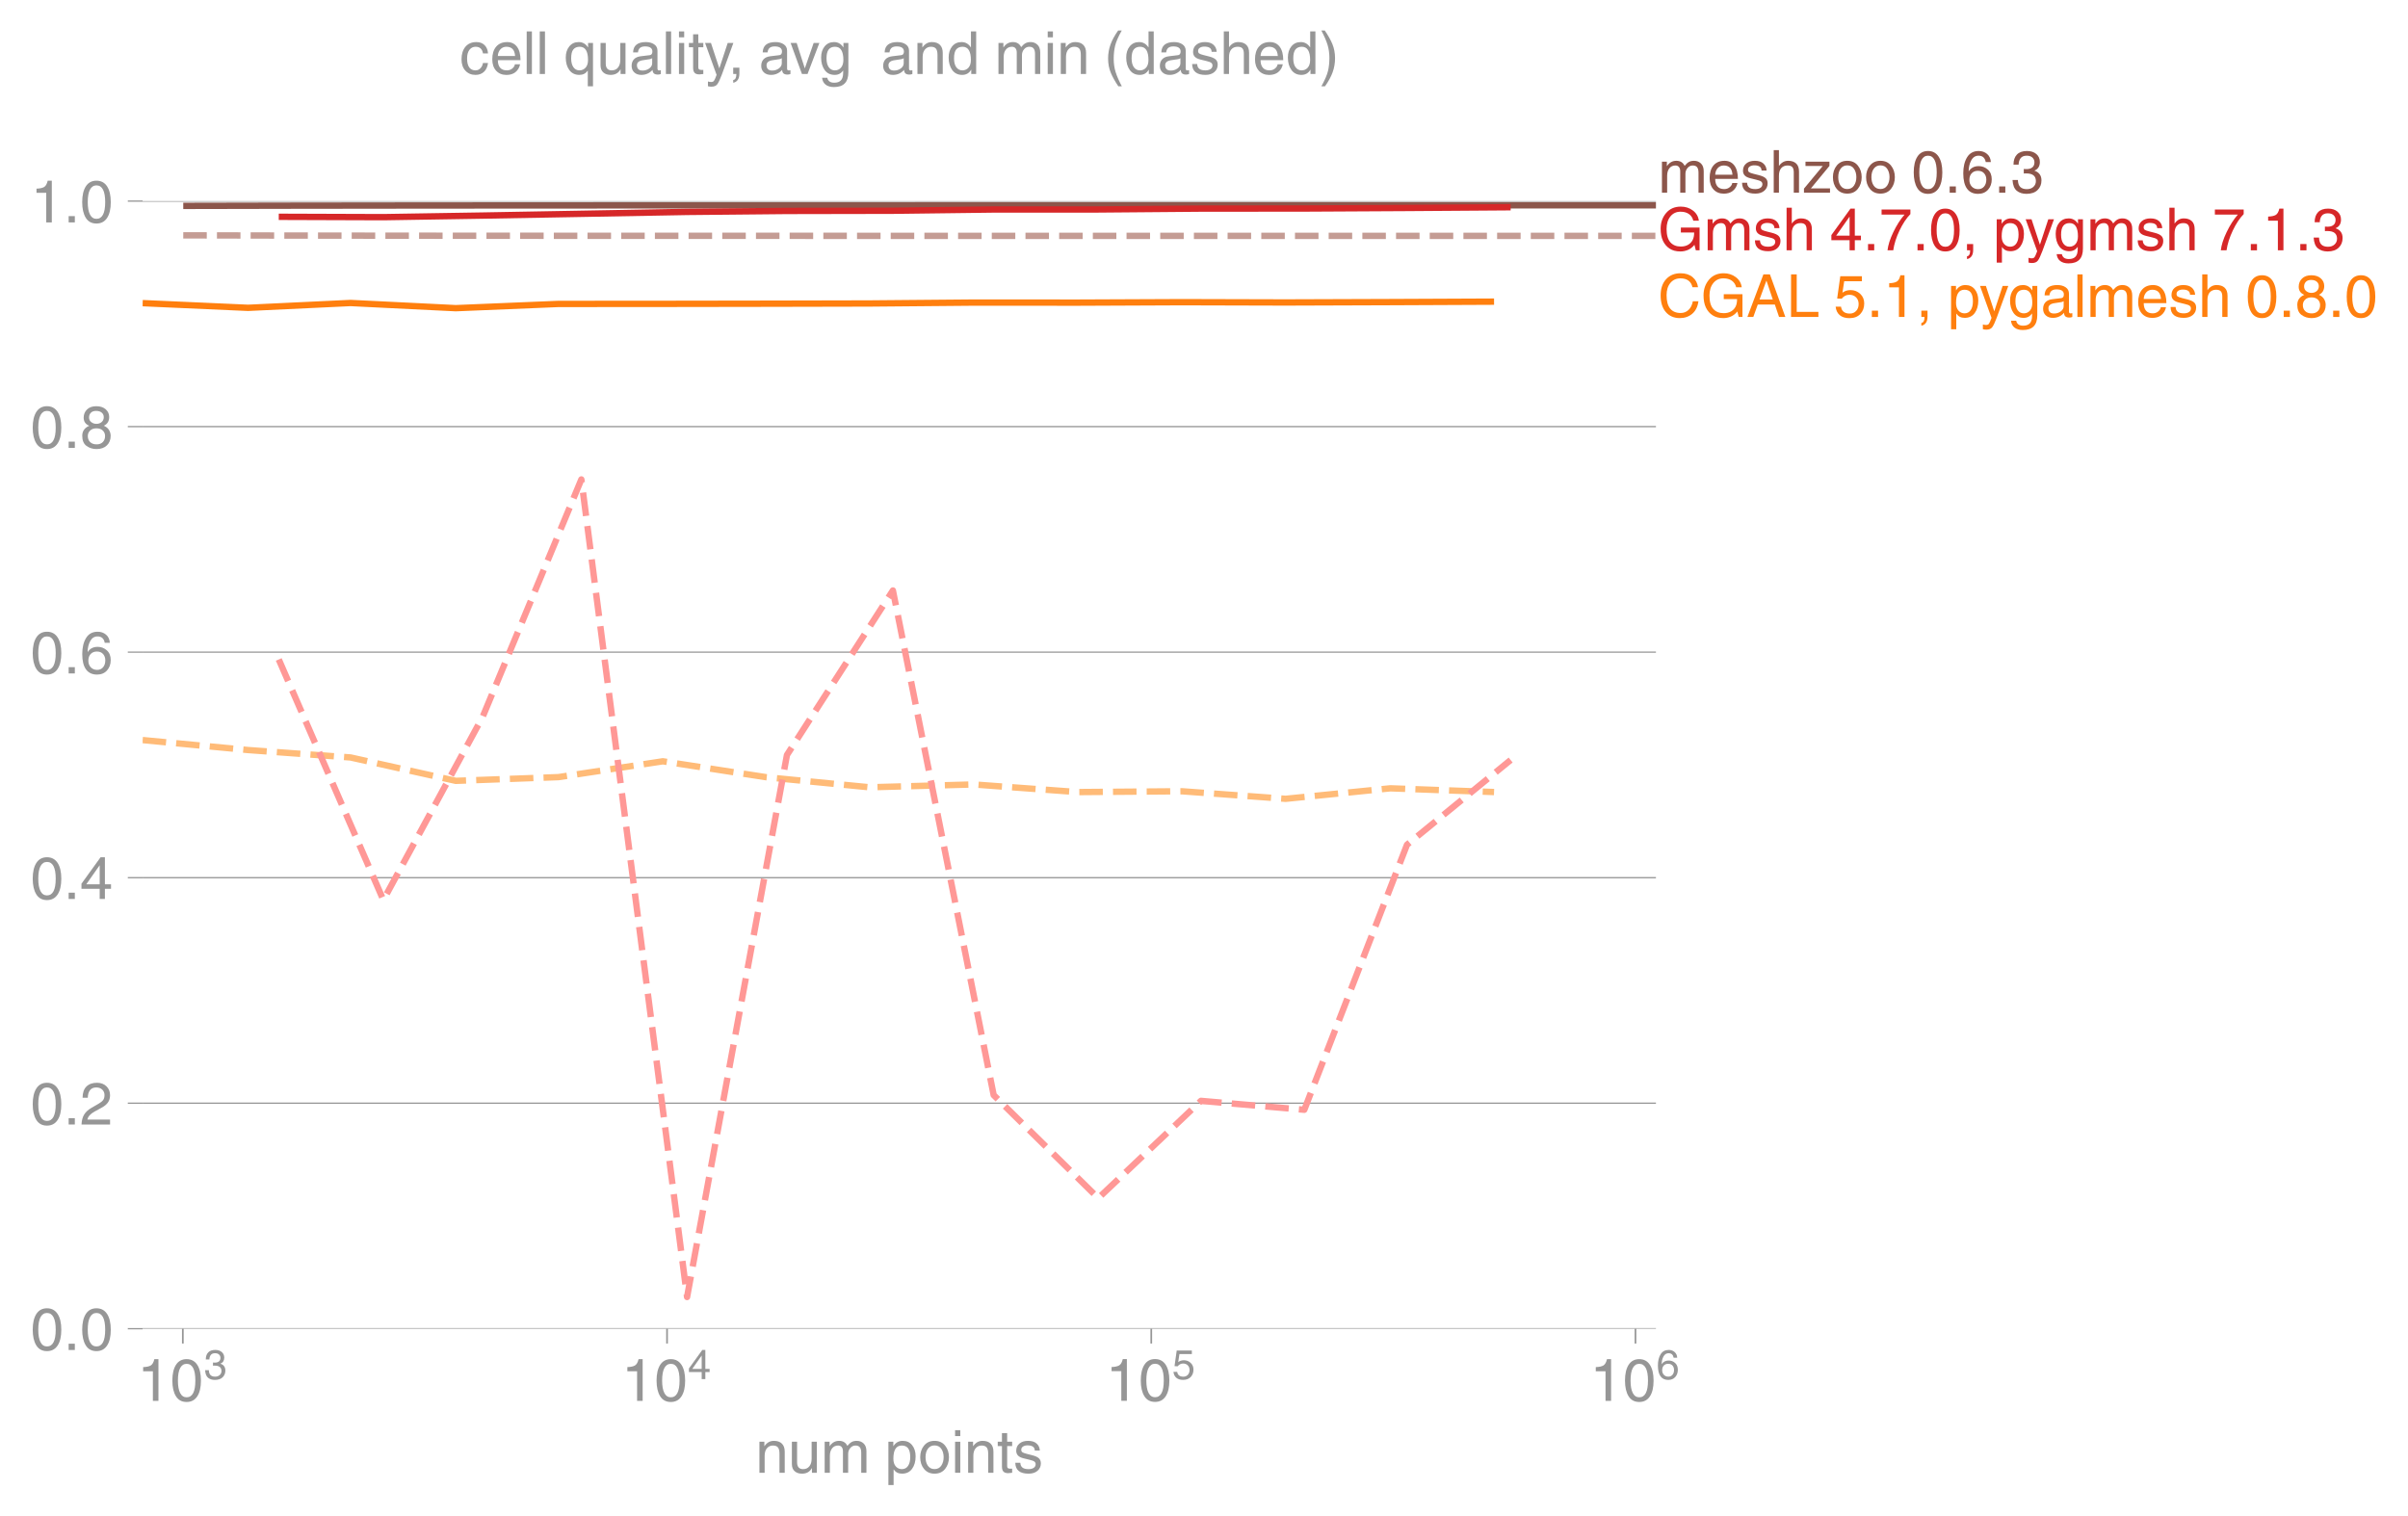
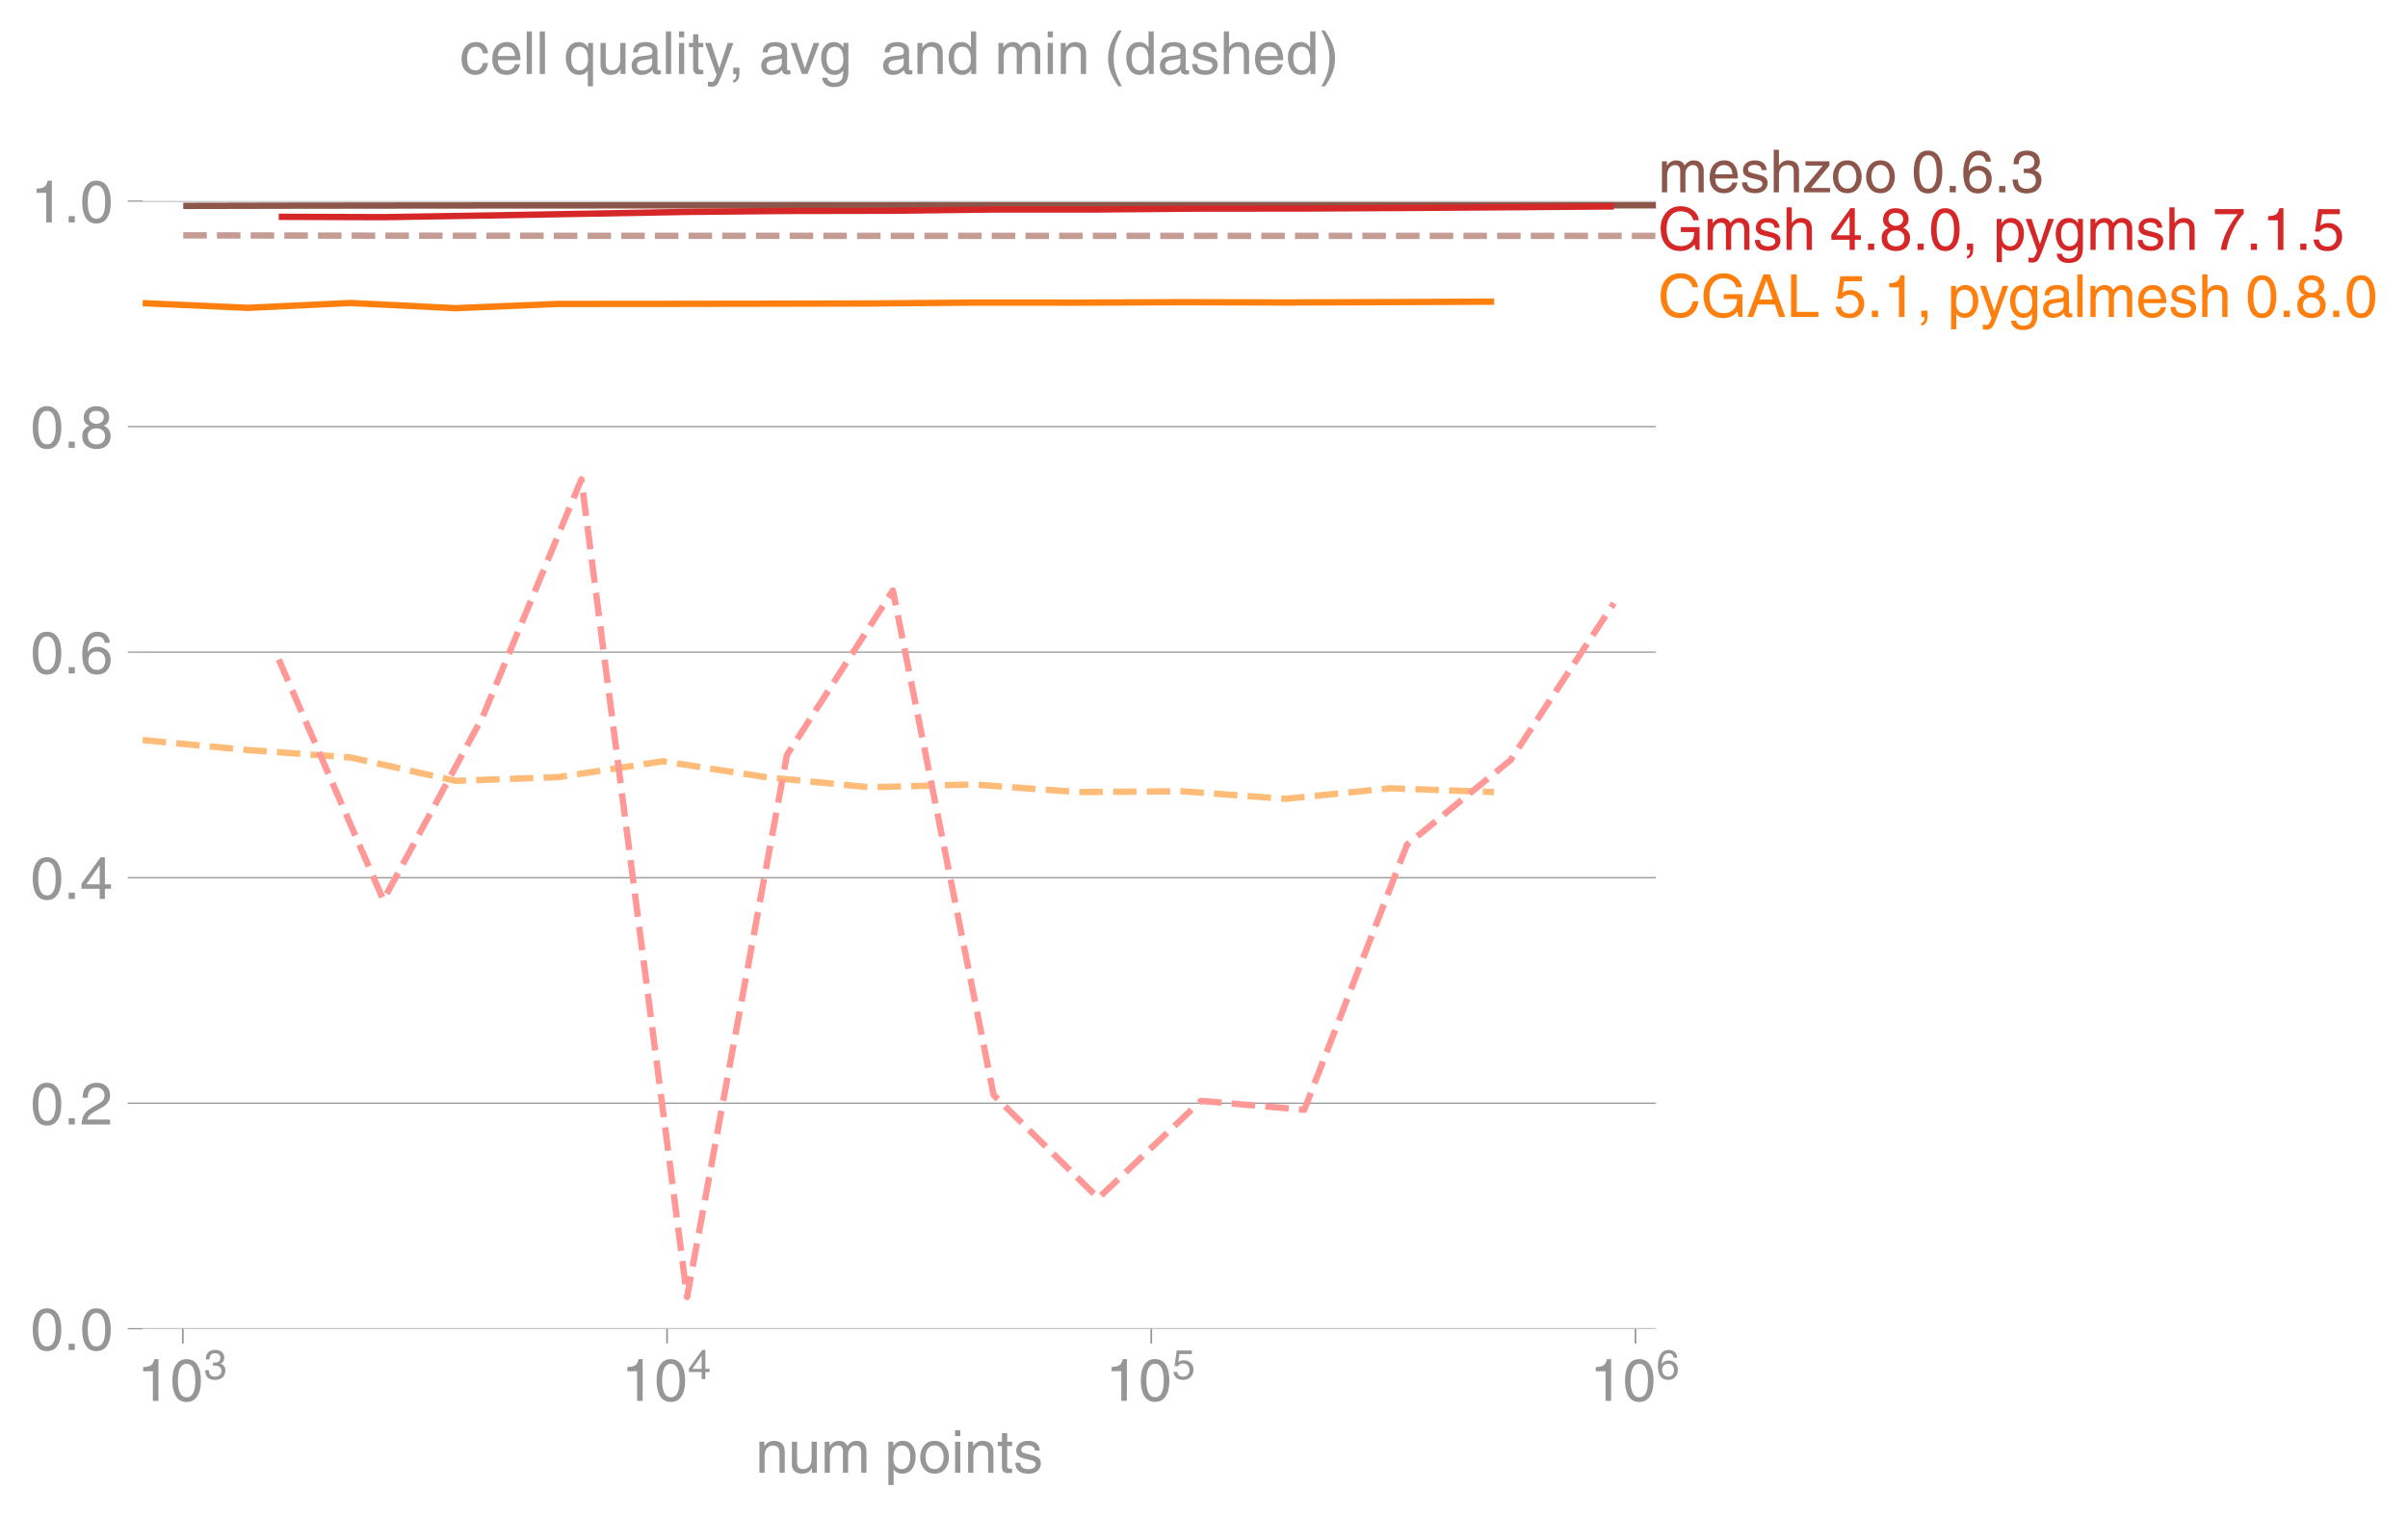
<svg xmlns="http://www.w3.org/2000/svg" xmlns:xlink="http://www.w3.org/1999/xlink" height="476.892" viewBox="0 0 568.256 357.669" width="757.675">
  <defs>
    <style>*{stroke-linecap:butt;stroke-linejoin:round}</style>
  </defs>
  <g id="figure_1">
    <path d="M0 357.67h568.256V0H0z" fill="none" id="patch_1" />
    <g id="axes_1">
      <path d="M33.66 313.574h357.12V47.462H33.66z" fill="none" id="patch_2" />
      <g id="matplotlib.axis_1">
        <g id="xtick_1">
          <g id="line2d_1">
            <defs>
-               <path d="M0 0v3.5" id="mf01b712de9" stroke="#969696" stroke-width=".4" />
-             </defs>
-             <use x="43.146" xlink:href="#mf01b712de9" y="313.574" fill="#969696" stroke="#969696" stroke-width=".4" />
+               <path d="M0 0v3.5" id="m7c59105818" stroke="#969696" stroke-width=".4" />
+             </defs>
+             <use x="43.146" xlink:href="#m7c59105818" y="313.574" fill="#969696" stroke="#969696" stroke-width=".4" />
          </g>
          <g transform="matrix(.14 0 0 -.14 32.366 330.623)" fill="#969696" id="text_1">
            <defs>
              <path d="M35.89 0h-9.374v49.906H10.109v6.985q8.594.28 12.782 2.75Q27.094 62.109 29 70.313h6.89z" id="HelveticaWorld-Regular-49" />
              <path d="M42.484 34.188q0 14.109-3.734 21.156-3.734 7.062-10.969 7.062-7.078 0-10.89-7.062-3.797-7.047-3.797-21.157 0-13.671 3.75-20.937Q20.609 6 27.78 6q7.235 0 10.969 7 3.734 7.016 3.734 21.188zm9.422 0q0-17.297-6.25-26.704-6.25-9.39-17.875-9.39-12.062 0-18.062 9.734-6 9.75-6 26.36 0 17.03 6.14 26.578 6.157 9.547 17.922 9.547 11.625 0 17.875-9.5t6.25-26.626z" id="HelveticaWorld-Regular-48" />
              <path d="M22.406 39.984q2.203-.187 4.594-.187 6.203 0 9.781 2.86 3.594 2.859 3.594 8.656 0 4.687-3.344 7.89-3.343 3.203-9.64 3.203-6.985 0-10.235-4.11-3.234-4.093-3.437-10.983h-8.64q0 10.984 5.765 16.984 5.765 6.016 16.937 6.016 9.922 0 15.828-5.11 5.907-5.094 5.907-13.39 0-10.704-9.032-14.5v-.204q11.72-4 11.72-16.406 0-9.906-6.595-16.265-6.593-6.344-18.703-6.344-9.906 0-16.312 5.203Q4.204 8.5 3.422 21.484H12.5q.203-8.109 4-11.797Q20.313 6 27.484 6q6.938 0 11.141 3.86 4.203 3.859 4.203 9.718 0 6.406-4.016 9.672-4 3.266-12.39 3.266-2 0-4.016-.094z" id="HelveticaWorld-Regular-51" />
            </defs>
            <use transform="translate(0 .173)" xlink:href="#HelveticaWorld-Regular-49" />
            <use transform="translate(55.615 .173)" xlink:href="#HelveticaWorld-Regular-48" />
            <use transform="matrix(.7 0 0 .7 112.146 36.781)" xlink:href="#HelveticaWorld-Regular-51" />
          </g>
        </g>
        <g id="xtick_2">
-           <use x="157.414" xlink:href="#mf01b712de9" y="313.574" fill="#969696" stroke="#969696" stroke-width=".4" id="line2d_2" />
+           <use x="157.414" xlink:href="#m7c59105818" y="313.574" fill="#969696" stroke="#969696" stroke-width=".4" id="line2d_2" />
          <g transform="matrix(.14 0 0 -.14 146.634 330.623)" fill="#969696" id="text_2">
            <defs>
              <path d="M10.594 24.703h22.61v31.89h-.188zM42 17.093V0h-8.797v17.094H2.484v8.593L34.72 70.314H42v-45.61h10.297v-7.61z" id="HelveticaWorld-Regular-52" />
            </defs>
            <use transform="translate(0 .173)" xlink:href="#HelveticaWorld-Regular-49" />
            <use transform="translate(55.615 .173)" xlink:href="#HelveticaWorld-Regular-48" />
            <use transform="matrix(.7 0 0 .7 112.146 36.781)" xlink:href="#HelveticaWorld-Regular-52" />
          </g>
        </g>
        <g id="xtick_3">
-           <use x="271.682" xlink:href="#mf01b712de9" y="313.574" fill="#969696" stroke="#969696" stroke-width=".4" id="line2d_3" />
+           <use x="271.682" xlink:href="#m7c59105818" y="313.574" fill="#969696" stroke="#969696" stroke-width=".4" id="line2d_3" />
          <g transform="matrix(.14 0 0 -.14 260.902 330.623)" fill="#969696" id="text_3">
            <defs>
              <path d="M14.703 40.922q5.813 4.39 13.625 4.39 9.469 0 16.281-6.296 6.813-6.297 6.813-16.22 0-10.78-6.578-17.796-6.563-7-18.422-7-10.313 0-16.266 5.047Q4.203 8.109 3.22 17.39h9.094q.671-5.672 4.437-8.672 3.766-3 10.453-3 6.485 0 10.64 4.484Q42 14.703 42 21.688q0 7.125-4.36 11.421-4.343 4.297-11.218 4.297-7.813 0-13.047-6.687l-7.563.39 5.266 37.594h36.438v-8.5H17.672z" id="HelveticaWorld-Regular-53" />
            </defs>
            <use transform="translate(0 .3)" xlink:href="#HelveticaWorld-Regular-49" />
            <use transform="translate(55.615 .3)" xlink:href="#HelveticaWorld-Regular-48" />
            <use transform="matrix(.7 0 0 .7 112.146 36.908)" xlink:href="#HelveticaWorld-Regular-53" />
          </g>
        </g>
        <g id="xtick_4">
-           <use x="385.949" xlink:href="#mf01b712de9" y="313.574" fill="#969696" stroke="#969696" stroke-width=".4" id="line2d_4" />
+           <use x="385.949" xlink:href="#m7c59105818" y="313.574" fill="#969696" stroke="#969696" stroke-width=".4" id="line2d_4" />
          <g transform="matrix(.14 0 0 -.14 375.17 330.623)" fill="#969696" id="text_4">
            <defs>
              <path d="M14.11 21.578q0-6.875 4.093-11.234Q22.313 6 28.906 6q6.297 0 10.032 4.438 3.734 4.453 3.734 11.687 0 6.297-3.688 10.547-3.687 4.25-10.468 4.25-6.594 0-10.5-4.156-3.907-4.157-3.907-11.188zM41.702 51.61q-.984 5.375-3.984 8.078-3 2.72-8.125 2.72-8.11 0-12.36-7.923-4.25-7.906-4.343-18.109l.203-.188q5.61 8.641 16.687 8.641 8.844 0 15.438-5.86 6.593-5.859 6.593-16.452 0-10.5-6.25-17.47-6.25-6.952-16.843-6.952-12.219 0-18.563 8.687-6.344 8.703-6.344 25.938 0 16.593 6.485 27.093 6.5 10.5 19.484 10.5 8.407 0 14.219-5.015 5.813-5 6.297-13.688z" id="HelveticaWorld-Regular-54" />
            </defs>
            <use transform="translate(0 .173)" xlink:href="#HelveticaWorld-Regular-49" />
            <use transform="translate(55.615 .173)" xlink:href="#HelveticaWorld-Regular-48" />
            <use transform="matrix(.7 0 0 .7 112.146 36.781)" xlink:href="#HelveticaWorld-Regular-54" />
          </g>
        </g>
        <g transform="matrix(.14 0 0 -.14 178.293 347.57)" fill="#969696" id="text_5">
          <defs>
            <path d="M49.219 0h-8.844v32.172q0 7.422-2.594 10.578-2.578 3.156-8.578 3.156-5.906 0-9.875-4.5-3.953-4.484-3.953-12.89V0H6.594v52.297h8.297v-7.375h.203q6.203 8.89 15.812 8.89 8.89 0 13.594-4.718 4.719-4.703 4.719-13.5z" id="HelveticaWorld-Regular-110" />
            <path d="M6.11 52.297h8.78V17.578q0-5.765 2.61-8.625Q20.125 6.11 25 6.11q6.781 0 10.594 4.797 3.812 4.813 3.812 12.578v28.813h8.782V0H39.89v7.625l-.188.188q-4.984-9.329-16.61-9.329-7.515 0-12.25 4.094Q6.11 6.688 6.11 14.703z" id="HelveticaWorld-Regular-117" />
            <path d="M6.594 52.297h8.297v-7.375h.203q5.906 8.89 15.812 8.89 9.813 0 13.922-8.5 3.75 4.594 7.266 6.547 3.515 1.953 8.703 1.953 6.781 0 11.484-4.453Q77 44.922 77 36.187V0h-8.781v33.797q0 6.094-2.297 9.094-2.297 3.015-7.422 3.015-5.172 0-8.75-4.203-3.563-4.203-3.563-9.812V0h-8.78v36.188q0 4.53-2.11 7.124-2.094 2.594-6.094 2.594-6.297 0-10.062-4.687-3.766-4.688-3.766-12.703V0H6.594z" id="HelveticaWorld-Regular-109" />
            <path d="M14.984 23.688q0-8.407 4.094-13 4.11-4.579 10.219-4.579 6.687 0 10.39 5.438 3.72 5.453 3.72 14.765 0 10.22-3.563 14.907-3.563 4.687-10.735 4.687-6.984 0-10.562-5.5-3.563-5.5-3.563-16.718zm-8.39 28.609h8.297v-7.375h.203q5.61 8.89 15.625 8.89 10.11 0 15.937-7.359 5.828-7.344 5.828-18.766 0-12.796-5.953-21Q40.578-1.515 29.5-1.515q-9.094 0-13.922 7.032h-.203v-26.22H6.594z" id="HelveticaWorld-Regular-112" />
            <path d="M12.703 26.219q0-8.735 3.953-14.375 3.953-5.64 11.219-5.64 7.531 0 11.438 5.905 3.906 5.907 3.906 14.11 0 8.297-3.907 14.078-3.906 5.797-11.437 5.797-6.969 0-11.078-5.453-4.094-5.438-4.094-14.422zm-8.984 0q0 11.672 6.484 19.625 6.5 7.968 17.672 7.968 11.438 0 17.875-8.062 6.453-8.047 6.453-19.531 0-11.516-6.406-19.625-6.39-8.11-17.922-8.11-11.078 0-17.625 7.86-6.531 7.86-6.531 19.875z" id="HelveticaWorld-Regular-111" />
            <path d="M6.594 61.813v9.968h8.781v-9.969zM15.375 0H6.594v52.297h8.781z" id="HelveticaWorld-Regular-105" />
            <path d="M17.188 45.016V10.984q0-2 1.093-3.046 1.11-1.047 3.938-1.047h3.375V0Q20.797-.688 19-.688q-5.516 0-8.063 2.641-2.53 2.64-2.53 8.547v34.516H1.311v7.28h7.094v14.595h8.781V52.297h8.407v-7.281z" id="HelveticaWorld-Regular-116" />
            <path d="M36.078 37.406q-.187 4.688-3.344 6.735-3.14 2.047-9.047 2.047-4.296 0-7.359-1.907-3.047-1.89-3.047-5.468 0-2.829 1.797-4.172 1.813-1.344 7.828-2.86l8.688-2.187q7.906-2 11.297-5.11 3.406-3.093 3.406-8.656 0-7.719-5.64-12.531-5.641-4.813-15.063-4.813-11 0-16.64 4.563-5.626 4.578-5.735 13.75h8.5q.203-5.422 3.594-8.063 3.39-2.625 10.171-2.625 5.516 0 8.766 2.188 3.25 2.203 3.25 6.11 0 2.78-2.11 4.437-2.093 1.672-8.296 3.078l-10.203 2.5q-6.203 1.562-9.157 4.656-2.953 3.094-2.953 8.031 0 7.72 5.516 12.203 5.531 4.5 14.406 4.5 9.485 0 14.531-4.624 5.047-4.61 5.344-11.782z" id="HelveticaWorld-Regular-115" />
          </defs>
          <use xlink:href="#HelveticaWorld-Regular-110" />
          <use x="55.176" xlink:href="#HelveticaWorld-Regular-117" />
          <use x="109.961" xlink:href="#HelveticaWorld-Regular-109" />
          <use x="192.969" xlink:href="#HelveticaWorld-Regular-32" />
          <use x="217.383" xlink:href="#HelveticaWorld-Regular-112" />
          <use x="273.877" xlink:href="#HelveticaWorld-Regular-111" />
          <use x="329.785" xlink:href="#HelveticaWorld-Regular-105" />
          <use x="351.807" xlink:href="#HelveticaWorld-Regular-110" />
          <use x="406.982" xlink:href="#HelveticaWorld-Regular-116" />
          <use x="434.668" xlink:href="#HelveticaWorld-Regular-115" />
        </g>
      </g>
      <g id="matplotlib.axis_2">
        <g id="ytick_1">
-           <path clip-path="url(#p388420d49d)" d="M33.66 313.574h357.12" fill="none" stroke="#969696" stroke-linecap="square" stroke-width=".3" id="line2d_5" />
+           <path clip-path="url(#p9827be4963)" d="M33.66 313.574h357.12" fill="none" stroke="#969696" stroke-linecap="square" stroke-width=".3" id="line2d_5" />
          <g id="line2d_6">
            <defs>
-               <path d="M0 0h-3.5" id="md8d0032ece" stroke="#969696" stroke-width=".3" />
-             </defs>
-             <use x="33.66" xlink:href="#md8d0032ece" y="313.574" fill="#969696" stroke="#969696" stroke-width=".3" />
+               <path d="M0 0h-3.5" id="m79ccc0f544" stroke="#969696" stroke-width=".3" />
+             </defs>
+             <use x="33.66" xlink:href="#m79ccc0f544" y="313.574" fill="#969696" stroke="#969696" stroke-width=".3" />
          </g>
          <g transform="matrix(.14 0 0 -.14 7.2 318.598)" fill="#969696" id="text_6">
            <defs>
              <path d="M19.094 0H8.687v10.594h10.407z" id="HelveticaWorld-Regular-46" />
            </defs>
            <use xlink:href="#HelveticaWorld-Regular-48" />
            <use x="55.615" xlink:href="#HelveticaWorld-Regular-46" />
            <use x="83.398" xlink:href="#HelveticaWorld-Regular-48" />
          </g>
        </g>
        <g id="ytick_2">
-           <path clip-path="url(#p388420d49d)" d="M33.66 260.351h357.12" fill="none" stroke="#969696" stroke-linecap="square" stroke-width=".3" id="line2d_7" />
-           <use x="33.66" xlink:href="#md8d0032ece" y="260.351" fill="#969696" stroke="#969696" stroke-width=".3" id="line2d_8" />
+           <path clip-path="url(#p9827be4963)" d="M33.66 260.351h357.12" fill="none" stroke="#969696" stroke-linecap="square" stroke-width=".3" id="line2d_7" />
+           <use x="33.66" xlink:href="#m79ccc0f544" y="260.351" fill="#969696" stroke="#969696" stroke-width=".3" id="line2d_8" />
          <g transform="matrix(.14 0 0 -.14 7.2 265.376)" fill="#969696" id="text_7">
            <defs>
              <path d="M4.39 45.125q0 12.39 6.391 18.781 6.406 6.407 17.938 6.407 9.656 0 15.812-5.86 6.157-5.86 6.157-15.14 0-7.22-3.547-12.188-3.532-4.953-10.422-8.703l-12.11-6.64Q13.922 15.921 12.5 8.296h38.188V0H2.593q.39 9.906 4.297 16.5 3.906 6.594 12.203 11.375l12.593 7.328q5.032 2.89 7.329 5.984 2.297 3.094 2.297 8.516 0 5.375-3.766 9.031-3.75 3.672-10.156 3.672-7.078 0-10.594-4.672-3.516-4.656-3.61-12.609z" id="HelveticaWorld-Regular-50" />
            </defs>
            <use xlink:href="#HelveticaWorld-Regular-48" />
            <use x="55.615" xlink:href="#HelveticaWorld-Regular-46" />
            <use x="83.398" xlink:href="#HelveticaWorld-Regular-50" />
          </g>
        </g>
        <g id="ytick_3">
-           <path clip-path="url(#p388420d49d)" d="M33.66 207.129h357.12" fill="none" stroke="#969696" stroke-linecap="square" stroke-width=".3" id="line2d_9" />
-           <use x="33.66" xlink:href="#md8d0032ece" y="207.129" fill="#969696" stroke="#969696" stroke-width=".3" id="line2d_10" />
+           <path clip-path="url(#p9827be4963)" d="M33.66 207.129h357.12" fill="none" stroke="#969696" stroke-linecap="square" stroke-width=".3" id="line2d_9" />
+           <use x="33.66" xlink:href="#m79ccc0f544" y="207.129" fill="#969696" stroke="#969696" stroke-width=".3" id="line2d_10" />
          <g transform="matrix(.14 0 0 -.14 7.2 212.153)" fill="#969696" id="text_8">
            <use xlink:href="#HelveticaWorld-Regular-48" />
            <use x="55.615" xlink:href="#HelveticaWorld-Regular-46" />
            <use x="83.398" xlink:href="#HelveticaWorld-Regular-52" />
          </g>
        </g>
        <g id="ytick_4">
-           <path clip-path="url(#p388420d49d)" d="M33.66 153.906h357.12" fill="none" stroke="#969696" stroke-linecap="square" stroke-width=".3" id="line2d_11" />
-           <use x="33.66" xlink:href="#md8d0032ece" y="153.906" fill="#969696" stroke="#969696" stroke-width=".3" id="line2d_12" />
+           <path clip-path="url(#p9827be4963)" d="M33.66 153.906h357.12" fill="none" stroke="#969696" stroke-linecap="square" stroke-width=".3" id="line2d_11" />
+           <use x="33.66" xlink:href="#m79ccc0f544" y="153.906" fill="#969696" stroke="#969696" stroke-width=".3" id="line2d_12" />
          <g transform="matrix(.14 0 0 -.14 7.2 158.931)" fill="#969696" id="text_9">
            <use xlink:href="#HelveticaWorld-Regular-48" />
            <use x="55.615" xlink:href="#HelveticaWorld-Regular-46" />
            <use x="83.398" xlink:href="#HelveticaWorld-Regular-54" />
          </g>
        </g>
        <g id="ytick_5">
-           <path clip-path="url(#p388420d49d)" d="M33.66 100.684h357.12" fill="none" stroke="#969696" stroke-linecap="square" stroke-width=".3" id="line2d_13" />
-           <use x="33.66" xlink:href="#md8d0032ece" y="100.684" fill="#969696" stroke="#969696" stroke-width=".3" id="line2d_14" />
+           <path clip-path="url(#p9827be4963)" d="M33.66 100.684h357.12" fill="none" stroke="#969696" stroke-linecap="square" stroke-width=".3" id="line2d_13" />
+           <use x="33.66" xlink:href="#m79ccc0f544" y="100.684" fill="#969696" stroke="#969696" stroke-width=".3" id="line2d_14" />
          <g transform="matrix(.14 0 0 -.14 7.2 105.709)" fill="#969696" id="text_10">
            <defs>
              <path d="M27.594 40.578q5.422 0 8.953 3.094 3.547 3.11 3.547 8.234 0 4.594-3.407 7.547-3.39 2.953-9.687 2.953-5.61 0-8.672-3.11-3.047-3.093-3.047-7.874 0-5.125 3.813-7.984 3.812-2.86 8.5-2.86zm.093-7.562q-6.78 0-10.64-3.766-3.86-3.766-3.86-9.234 0-6.297 3.907-10.157Q21 6 28.219 6q6.406 0 10.234 3.86 3.828 3.859 3.828 10.265 0 5.469-3.828 9.172-3.828 3.719-10.766 3.719zM49.22 52.203q0-10.594-9.032-14.797 6.204-2.781 8.86-7.36 2.656-4.562 2.656-9.733 0-10.016-6.453-16.125-6.438-6.094-17.375-6.094-9.563 0-16.813 5.25-7.25 5.25-7.25 17.062 0 11.922 11.907 16.907-9.516 3.796-9.516 13.671 0 8.297 5.64 13.813 5.641 5.516 15.641 5.516 10.016 0 15.875-5.204 5.86-5.203 5.86-12.906z" id="HelveticaWorld-Regular-56" />
            </defs>
            <use xlink:href="#HelveticaWorld-Regular-48" />
            <use x="55.615" xlink:href="#HelveticaWorld-Regular-46" />
            <use x="83.398" xlink:href="#HelveticaWorld-Regular-56" />
          </g>
        </g>
        <g id="ytick_6">
-           <path clip-path="url(#p388420d49d)" d="M33.66 47.462h357.12" fill="none" stroke="#969696" stroke-linecap="square" stroke-width=".3" id="line2d_15" />
-           <use x="33.66" xlink:href="#md8d0032ece" y="47.462" fill="#969696" stroke="#969696" stroke-width=".3" id="line2d_16" />
+           <path clip-path="url(#p9827be4963)" d="M33.66 47.462h357.12" fill="none" stroke="#969696" stroke-linecap="square" stroke-width=".3" id="line2d_15" />
+           <use x="33.66" xlink:href="#m79ccc0f544" y="47.462" fill="#969696" stroke="#969696" stroke-width=".3" id="line2d_16" />
          <g transform="matrix(.14 0 0 -.14 7.2 52.486)" fill="#969696" id="text_11">
            <use xlink:href="#HelveticaWorld-Regular-49" />
            <use x="55.615" xlink:href="#HelveticaWorld-Regular-46" />
            <use x="83.398" xlink:href="#HelveticaWorld-Regular-48" />
          </g>
        </g>
      </g>
-       <path clip-path="url(#p388420d49d)" d="M43.246 48.588l26-.053 26.6-.032 25.577-.019 23.927-.01 24.939-.007 24.326-.004 24.701-.002 23.814-.002h24.501l24.598-.001h73.906l24.645-.001" fill="none" stroke="#8c564b" stroke-linecap="square" stroke-width="1.5" id="line2d_17" />
-       <path clip-path="url(#p388420d49d)" d="M43.246 55.543l26 .051 26.6.03 25.577.017 23.927.009 24.939.006 24.326.003 24.701.002 23.814.001 24.501.001h24.598l24.853.001h73.698" fill="none" stroke="#c49c94" stroke-dasharray="5.55,2.4" stroke-width="1.5" id="line2d_18" />
-       <path clip-path="url(#p388420d49d)" d="M33.66 71.541l24.891 1.107 24.172-1.144 24.838 1.225 24.23-1.002 24.63-.016 24.423-.037 24.344-.052 24.6-.214 24.556.013 24.591-.106 24.443.066 24.714-.084 24.485-.11" fill="none" stroke="#ff7f0e" stroke-linecap="square" stroke-width="1.5" id="line2d_19" />
-       <path clip-path="url(#p388420d49d)" d="M33.66 174.654l24.891 2.355 24.172 1.748 24.838 5.522 24.23-.88 24.63-3.736 24.423 3.76 24.344 2.375 24.6-.669 24.556 1.8 24.591-.192 24.443 1.784 24.714-2.481 24.485.88" fill="none" stroke="#ffbb78" stroke-dasharray="5.55,2.4" stroke-width="1.5" id="line2d_20" />
-       <path clip-path="url(#p388420d49d)" d="M65.784 51.166l24.685.083 23.432-.376 23.29-.414 24.948-.447 23.571-.228 25.003-.047 23.78-.298 24.69-.008 24.224-.202 24.392-.019 24.235-.13 24.456-.173" fill="none" stroke="#d62728" stroke-linecap="square" stroke-width="1.5" id="line2d_21" />
-       <path clip-path="url(#p388420d49d)" d="M65.784 155.63l24.685 56.78 23.432-43.234 23.29-56.031 24.948 192.95 23.571-127.921 25.003-38.823 23.78 119.093 24.69 24.32 24.224-22.964 24.392 2.105 24.235-62.552 24.456-19.992" fill="none" stroke="#ff9896" stroke-dasharray="5.55,2.4" stroke-width="1.5" id="line2d_22" />
-       <g transform="matrix(.14 0 0 -.14 391.273 45.48)" fill="#8c564b" id="text_12">
+       <path clip-path="url(#p9827be4963)" d="M43.246 48.588l26-.053 26.6-.032 25.577-.019 23.927-.01 24.939-.007 24.326-.004 24.701-.002 23.814-.002h24.501l24.598-.001h73.906l24.645-.001" fill="none" stroke="#8c564b" stroke-linecap="square" stroke-width="1.5" id="line2d_17" />
+       <path clip-path="url(#p9827be4963)" d="M43.246 55.543l26 .051 26.6.03 25.577.017 23.927.009 24.939.006 24.326.003 24.701.002 23.814.001 24.501.001h24.598l24.853.001h73.698" fill="none" stroke="#c49c94" stroke-dasharray="5.55,2.4" stroke-width="1.5" id="line2d_18" />
+       <path clip-path="url(#p9827be4963)" d="M33.66 71.541l24.891 1.107 24.172-1.144 24.838 1.225 24.23-1.002 24.63-.016 24.423-.037 24.344-.052 24.6-.214 24.556.013 24.591-.106 24.443.066 24.714-.084 24.485-.11" fill="none" stroke="#ff7f0e" stroke-linecap="square" stroke-width="1.5" id="line2d_19" />
+       <path clip-path="url(#p9827be4963)" d="M33.66 174.654l24.891 2.355 24.172 1.748 24.838 5.522 24.23-.88 24.63-3.736 24.423 3.76 24.344 2.375 24.6-.669 24.556 1.8 24.591-.192 24.443 1.784 24.714-2.481 24.485.88" fill="none" stroke="#ffbb78" stroke-dasharray="5.55,2.4" stroke-width="1.5" id="line2d_20" />
+       <path clip-path="url(#p9827be4963)" d="M65.784 51.166l24.685.083 23.432-.376 23.29-.414 24.948-.447 23.571-.228 25.003-.047 23.78-.298 24.69-.008 24.224-.202 24.392-.019 24.235-.13 24.456-.173 24.361-.197" fill="none" stroke="#d62728" stroke-linecap="square" stroke-width="1.5" id="line2d_21" />
+       <path clip-path="url(#p9827be4963)" d="M65.784 155.63l24.685 56.78 23.432-43.234 23.29-56.031 24.948 192.95 23.571-127.921 25.003-38.823 23.78 119.093 24.69 24.32 24.224-22.964 24.392 2.105 24.235-62.552 24.456-19.992 24.361-37.013" fill="none" stroke="#ff9896" stroke-dasharray="5.55,2.4" stroke-width="1.5" id="line2d_22" />
+       <g transform="matrix(.14 0 0 -.14 391.273 45.382)" fill="#8c564b" id="text_12">
        <defs>
          <path d="M42.484 30.328q-.687 8.485-4.5 12.031-3.797 3.547-10.109 3.547-6.39 0-10.328-4.5-3.922-4.484-4.172-11.078zm8.391-13.922q-1.453-8.11-7.953-13.422-5.719-4.5-15.047-4.593-10.984.093-17.438 7.203Q4 12.704 4 24.704q0 13.78 6.64 21.437 6.641 7.672 18.47 7.672 10.593 0 16.546-7.922 5.953-7.907 5.953-22.594H13.375q0-8.203 3.813-12.703Q21 6.109 28.608 6.109q5.375 0 9.235 3.235 3.86 3.25 4.25 7.062z" id="HelveticaWorld-Regular-101" />
          <path d="M49.219 0h-8.844v34.188q0 6.296-2.438 9-2.437 2.718-7.953 2.718-6.797 0-10.703-4.406-3.906-4.39-3.906-12.984V0H6.594v71.781h8.781V45.312h.203q6 8.5 15.328 8.5 8.594 0 13.453-4.5 4.86-4.484 4.86-13.718z" id="HelveticaWorld-Regular-104" />
          <path d="M14.11 7.328h32.187V0H2.39v6.89l31.64 38.126H4.938v7.28h40.374v-7.171z" id="HelveticaWorld-Regular-122" />
        </defs>
        <use xlink:href="#HelveticaWorld-Regular-109" />
        <use x="83.008" xlink:href="#HelveticaWorld-Regular-101" />
        <use x="138.428" xlink:href="#HelveticaWorld-Regular-115" />
        <use x="188.428" xlink:href="#HelveticaWorld-Regular-104" />
        <use x="243.604" xlink:href="#HelveticaWorld-Regular-122" />
        <use x="291.072" xlink:href="#HelveticaWorld-Regular-111" />
        <use x="346.98" xlink:href="#HelveticaWorld-Regular-111" />
        <use x="402.889" xlink:href="#HelveticaWorld-Regular-32" />
        <use x="427.303" xlink:href="#HelveticaWorld-Regular-48" />
        <use x="482.918" xlink:href="#HelveticaWorld-Regular-46" />
        <use x="510.701" xlink:href="#HelveticaWorld-Regular-54" />
        <use x="566.316" xlink:href="#HelveticaWorld-Regular-46" />
        <use x="594.1" xlink:href="#HelveticaWorld-Regular-51" />
      </g>
      <g transform="matrix(.14 0 0 -.14 391.273 74.803)" fill="#ff7f0e" id="text_13">
        <defs>
          <path d="M58.016 50.203q-1.625 7.313-6.782 11.094-5.14 3.797-13.343 3.797-10.594 0-17.047-7.703-6.438-7.688-6.438-20.766 0-15.14 6.094-22.547 6.11-7.39 17.688-7.39 7.609 0 13.093 5.046 5.5 5.063 7.407 14.688h9.421Q66.22 12.594 57.625 5.344t-20.906-7.25q-14.703 0-23.516 10.11Q4.391 18.311 4.391 36.28q0 17.328 9.203 27.36 9.203 10.047 24.297 10.047 12.5 0 20.265-6.454 7.766-6.437 9.235-17.03z" id="HelveticaWorld-Regular-67" />
          <path d="M38.484 38.375h31.532V0h-6.297l-2.344 9.281Q56.781 3.421 50.578.75q-6.187-2.656-12.875-2.656-10.797 0-18.047 4.703-7.25 4.719-11.265 13.015-4 8.313-4 20.72 0 15.468 9.203 26.312 9.203 10.843 24.781 10.843 11.625 0 20.313-6.5Q67.39 60.688 68.796 50h-9.375q-1.703 7.078-7.219 11.078-5.516 4.016-14.312 4.016-10.594 0-17.047-7.985-6.438-7.984-6.438-21.125 0-15.28 6.39-22.437Q27.204 6.39 38.282 6.39q7.235 0 12.235 2.859 5 2.86 7.687 7.766 2.688 4.906 2.688 13.062H38.484z" id="HelveticaWorld-Regular-71" />
          <path d="M44 29.5L33.406 61.078h-.203L21.687 29.5zm-25.297-8.594L11.188 0h-9.97l27 71.781h10.985L65.187 0H54.594l-7.078 20.906z" id="HelveticaWorld-Regular-65" />
          <path d="M17.672 8.594h36.531V0H8.11v71.781h9.563z" id="HelveticaWorld-Regular-76" />
          <path d="M8.688 10.594h10.406V.78q0-7.422-3.078-11.172-3.078-3.765-7.328-4.312v4.594Q14.015-9.422 14.015 0H8.687z" id="HelveticaWorld-Regular-44" />
          <path d="M39.016 52.297h9.562L29.891.984q-.5-1.375-.985-2.593-4.25-11.329-7.328-15.547-3.078-4.235-9.953-4.235-3.61 0-5.906.782v8.015q2.484-.89 5.468-.89 3.22 0 4.704 2.03 1.5 2.032 4.421 9.938L.875 52.297h9.922L24.812 9.719H25z" id="HelveticaWorld-Regular-121" />
          <path d="M12.984 26.313q0-9.61 3.813-14.907Q20.609 6.11 27.094 6.11q6.312 0 10.312 4.579 4 4.593 4 13 0 11.03-3.5 16.625-3.484 5.593-10.61 5.593-7.171 0-10.75-4.765-3.562-4.766-3.562-14.828zM49.812 2.983q0-12.609-6.062-18.797-6.047-6.203-18.266-6.203-8.78 0-13.984 4.047Q6.297-13.922 5.516-6.39h8.796q.672-3.812 3.532-6.062 2.86-2.25 8.281-2.25 7.375 0 11.125 3.969 3.766 3.953 3.766 12.828v3.719h-.188q-4.937-7.329-13.922-7.329-11.187 0-17.093 8.25-5.907 8.25-5.907 20.953 0 11.625 5.953 18.875 5.97 7.25 15.829 7.25 9.906 0 15.625-8.89h.187v7.375h8.313z" id="HelveticaWorld-Regular-103" />
          <path d="M38.375 26.703q-.969-1.015-3.828-1.656-2.86-.625-10.672-1.656-5.766-.688-8.469-2.844-2.703-2.14-2.703-5.656 0-4.297 2.281-6.688 2.297-2.39 7.329-2.39 6.296 0 11.171 3.578 4.891 3.593 4.891 8.718zM6.203 36.375q.297 8.844 5.734 13.14 5.454 4.297 15.844 4.297 8.297 0 13.907-3.765 5.624-3.75 5.624-10.844V9.078Q47.313 6 50.094 6q1.125 0 2.89.39V0Q50.594-.984 48-.984q-4.5 0-6.703 1.921-2.188 1.938-2.281 6.047-7.516-8.5-18.891-8.5-7.422 0-11.922 4.204Q3.72 6.89 3.72 13.624q0 6.89 3.906 11.125Q11.531 29 19 29.89l15.516 1.891q4.203.64 4.203 6.203 0 4.11-3.047 6.297-3.047 2.203-9.25 2.203-5.516 0-8.485-2.437-2.953-2.438-3.53-7.672z" id="HelveticaWorld-Regular-97" />
          <path d="M15.375 0H6.594v71.781h8.781z" id="HelveticaWorld-Regular-108" />
        </defs>
        <use xlink:href="#HelveticaWorld-Regular-67" />
        <use x="72.314" xlink:href="#HelveticaWorld-Regular-71" />
        <use x="149.414" xlink:href="#HelveticaWorld-Regular-65" />
        <use x="216.113" xlink:href="#HelveticaWorld-Regular-76" />
        <use x="271.729" xlink:href="#HelveticaWorld-Regular-32" />
        <use x="296.143" xlink:href="#HelveticaWorld-Regular-53" />
        <use x="351.758" xlink:href="#HelveticaWorld-Regular-46" />
        <use x="379.541" xlink:href="#HelveticaWorld-Regular-49" />
        <use x="435.156" xlink:href="#HelveticaWorld-Regular-44" />
        <use x="462.939" xlink:href="#HelveticaWorld-Regular-32" />
        <use x="487.354" xlink:href="#HelveticaWorld-Regular-112" />
        <use x="541.848" xlink:href="#HelveticaWorld-Regular-121" />
        <use x="589.457" xlink:href="#HelveticaWorld-Regular-103" />
        <use x="645.365" xlink:href="#HelveticaWorld-Regular-97" />
        <use x="700.297" xlink:href="#HelveticaWorld-Regular-108" />
        <use x="722.318" xlink:href="#HelveticaWorld-Regular-109" />
        <use x="805.326" xlink:href="#HelveticaWorld-Regular-101" />
        <use x="860.746" xlink:href="#HelveticaWorld-Regular-115" />
        <use x="910.746" xlink:href="#HelveticaWorld-Regular-104" />
        <use x="965.922" xlink:href="#HelveticaWorld-Regular-32" />
        <use x="990.336" xlink:href="#HelveticaWorld-Regular-48" />
        <use x="1045.951" xlink:href="#HelveticaWorld-Regular-46" />
        <use x="1073.734" xlink:href="#HelveticaWorld-Regular-56" />
        <use x="1129.35" xlink:href="#HelveticaWorld-Regular-46" />
        <use x="1157.133" xlink:href="#HelveticaWorld-Regular-48" />
      </g>
-       <g transform="matrix(.14 0 0 -.14 391.273 59.076)" fill="#d62728" id="text_14">
+       <g transform="matrix(.14 0 0 -.14 391.273 58.978)" fill="#d62728" id="text_14">
        <defs>
          <path d="M3.719 68.797h48.578v-7.719Q42.28 50.875 33.984 33.484 25.687 16.11 23.391 0h-9.672q1.469 13.281 9.719 30.531 8.25 17.266 18.953 29.672H3.719z" id="HelveticaWorld-Regular-55" />
        </defs>
        <use xlink:href="#HelveticaWorld-Regular-71" />
        <use x="77.1" xlink:href="#HelveticaWorld-Regular-109" />
        <use x="160.107" xlink:href="#HelveticaWorld-Regular-115" />
        <use x="210.107" xlink:href="#HelveticaWorld-Regular-104" />
        <use x="265.283" xlink:href="#HelveticaWorld-Regular-32" />
        <use x="289.697" xlink:href="#HelveticaWorld-Regular-52" />
        <use x="345.313" xlink:href="#HelveticaWorld-Regular-46" />
-         <use x="373.096" xlink:href="#HelveticaWorld-Regular-55" />
+         <use x="373.096" xlink:href="#HelveticaWorld-Regular-56" />
        <use x="428.711" xlink:href="#HelveticaWorld-Regular-46" />
        <use x="456.494" xlink:href="#HelveticaWorld-Regular-48" />
        <use x="512.109" xlink:href="#HelveticaWorld-Regular-44" />
        <use x="539.893" xlink:href="#HelveticaWorld-Regular-32" />
        <use x="564.307" xlink:href="#HelveticaWorld-Regular-112" />
        <use x="618.801" xlink:href="#HelveticaWorld-Regular-121" />
        <use x="666.41" xlink:href="#HelveticaWorld-Regular-103" />
        <use x="722.318" xlink:href="#HelveticaWorld-Regular-109" />
        <use x="805.326" xlink:href="#HelveticaWorld-Regular-115" />
        <use x="855.326" xlink:href="#HelveticaWorld-Regular-104" />
        <use x="910.502" xlink:href="#HelveticaWorld-Regular-32" />
        <use x="934.916" xlink:href="#HelveticaWorld-Regular-55" />
        <use x="990.531" xlink:href="#HelveticaWorld-Regular-46" />
        <use x="1018.314" xlink:href="#HelveticaWorld-Regular-49" />
        <use x="1073.93" xlink:href="#HelveticaWorld-Regular-46" />
-         <use x="1101.713" xlink:href="#HelveticaWorld-Regular-51" />
+         <use x="1101.713" xlink:href="#HelveticaWorld-Regular-53" />
      </g>
      <g transform="matrix(.14 0 0 -.14 108.433 17.462)" fill="#969696" id="text_15">
        <defs>
          <path d="M39.594 34.719q-1.89 11.187-12.39 11.187-6.5 0-10.454-5.203-3.953-5.203-3.953-14.484 0-10.11 3.656-15.11 3.672-5 10.64-5 4.688 0 8.11 3.438 3.422 3.437 4.39 8.953h8.5q-1.312-9.703-6.859-14.86-5.547-5.156-14.328-5.156-10.297 0-16.89 7.047-6.594 7.063-6.594 19.172 0 13.281 6.594 21.188 6.593 7.922 18.5 7.922 8.687 0 13.843-5.204 5.157-5.203 5.735-13.89z" id="HelveticaWorld-Regular-99" />
          <path d="M41.5 23.688q0 11.125-3.5 16.671-3.484 5.547-10.61 5.547-6.874 0-10.593-4.5-3.703-4.484-3.703-15.093 0-9.422 3.75-14.813 3.765-5.39 10.36-5.39 5.812 0 10.046 4.39 4.25 4.39 4.25 13.188zm8.406-44.391H41.11V5.516h-.187Q35.89-1.516 27-1.516q-10.984 0-17 8.157-6 8.156-6 21.047 0 11.421 5.906 18.765 5.922 7.36 15.875 7.36 9.907 0 15.625-8.891h.203v7.375h8.297z" id="HelveticaWorld-Regular-113" />
          <path d="M39.406 52.297h9.625L29.11 0h-9.437L.594 52.297h10.203L24.422 9.719h.187z" id="HelveticaWorld-Regular-118" />
          <path d="M13.094 26.313q0-9.704 3.844-14.954 3.859-5.25 10.265-5.25 6.094 0 10.188 4.485 4.109 4.5 4.109 13.094 0 11.03-3.5 16.625-3.484 5.593-10.61 5.593-6.78 0-10.546-4.453-3.75-4.437-3.75-15.14zM50.39 0h-8.297v7.172h-.203q-4.97-8.688-15.078-8.688-10.891 0-16.86 8.297Q4 15.094 4 27.688q0 11.625 5.906 18.875 5.922 7.25 15.875 7.25 9.813 0 15.625-8.891l.203.594V71.78h8.782z" id="HelveticaWorld-Regular-100" />
          <path d="M29.781 73.297q-8.875-15.875-11.218-25.844-2.344-9.953-2.344-21.969 0-11.859 3.187-22.125Q22.61-6.89 29.891-20.703h-5.86Q15.72-8.593 11.25 2.187 6.781 12.985 6.781 26.125q0 12.36 4.047 23.563 4.063 11.203 12.86 23.609z" id="HelveticaWorld-Regular-40" />
          <path d="M3.516-20.703q8.796 15.922 11.14 25.86Q17 15.093 17 27.093q0 11.922-3.156 22.172T3.422 73.296h5.765q8.391-12.109 12.86-22.905 4.469-10.797 4.469-23.875 0-12.407-4.063-23.61-4.047-11.203-12.828-23.61z" id="HelveticaWorld-Regular-41" />
        </defs>
        <use xlink:href="#HelveticaWorld-Regular-99" />
        <use x="51.27" xlink:href="#HelveticaWorld-Regular-101" />
        <use x="106.689" xlink:href="#HelveticaWorld-Regular-108" />
        <use x="128.711" xlink:href="#HelveticaWorld-Regular-108" />
        <use x="150.732" xlink:href="#HelveticaWorld-Regular-32" />
        <use x="175.146" xlink:href="#HelveticaWorld-Regular-113" />
        <use x="231.641" xlink:href="#HelveticaWorld-Regular-117" />
        <use x="286.426" xlink:href="#HelveticaWorld-Regular-97" />
        <use x="341.357" xlink:href="#HelveticaWorld-Regular-108" />
        <use x="363.379" xlink:href="#HelveticaWorld-Regular-105" />
        <use x="385.4" xlink:href="#HelveticaWorld-Regular-116" />
        <use x="413.086" xlink:href="#HelveticaWorld-Regular-121" />
        <use x="452.695" xlink:href="#HelveticaWorld-Regular-44" />
        <use x="480.479" xlink:href="#HelveticaWorld-Regular-32" />
        <use x="504.893" xlink:href="#HelveticaWorld-Regular-97" />
        <use x="557.574" xlink:href="#HelveticaWorld-Regular-118" />
        <use x="605.684" xlink:href="#HelveticaWorld-Regular-103" />
        <use x="661.592" xlink:href="#HelveticaWorld-Regular-32" />
        <use x="686.006" xlink:href="#HelveticaWorld-Regular-32" />
        <use x="710.42" xlink:href="#HelveticaWorld-Regular-97" />
        <use x="765.352" xlink:href="#HelveticaWorld-Regular-110" />
        <use x="820.527" xlink:href="#HelveticaWorld-Regular-100" />
        <use x="877.51" xlink:href="#HelveticaWorld-Regular-32" />
        <use x="901.924" xlink:href="#HelveticaWorld-Regular-109" />
        <use x="984.932" xlink:href="#HelveticaWorld-Regular-105" />
        <use x="1006.953" xlink:href="#HelveticaWorld-Regular-110" />
        <use x="1062.129" xlink:href="#HelveticaWorld-Regular-32" />
        <use x="1086.543" xlink:href="#HelveticaWorld-Regular-40" />
        <use x="1119.844" xlink:href="#HelveticaWorld-Regular-100" />
        <use x="1176.826" xlink:href="#HelveticaWorld-Regular-97" />
        <use x="1231.758" xlink:href="#HelveticaWorld-Regular-115" />
        <use x="1281.758" xlink:href="#HelveticaWorld-Regular-104" />
        <use x="1336.934" xlink:href="#HelveticaWorld-Regular-101" />
        <use x="1392.354" xlink:href="#HelveticaWorld-Regular-100" />
        <use x="1449.336" xlink:href="#HelveticaWorld-Regular-41" />
      </g>
    </g>
  </g>
  <defs>
-     <clipPath id="p388420d49d">
+     <clipPath id="p9827be4963">
      <path d="M33.66 47.462h357.12v266.112H33.66z" />
    </clipPath>
  </defs>
</svg>
